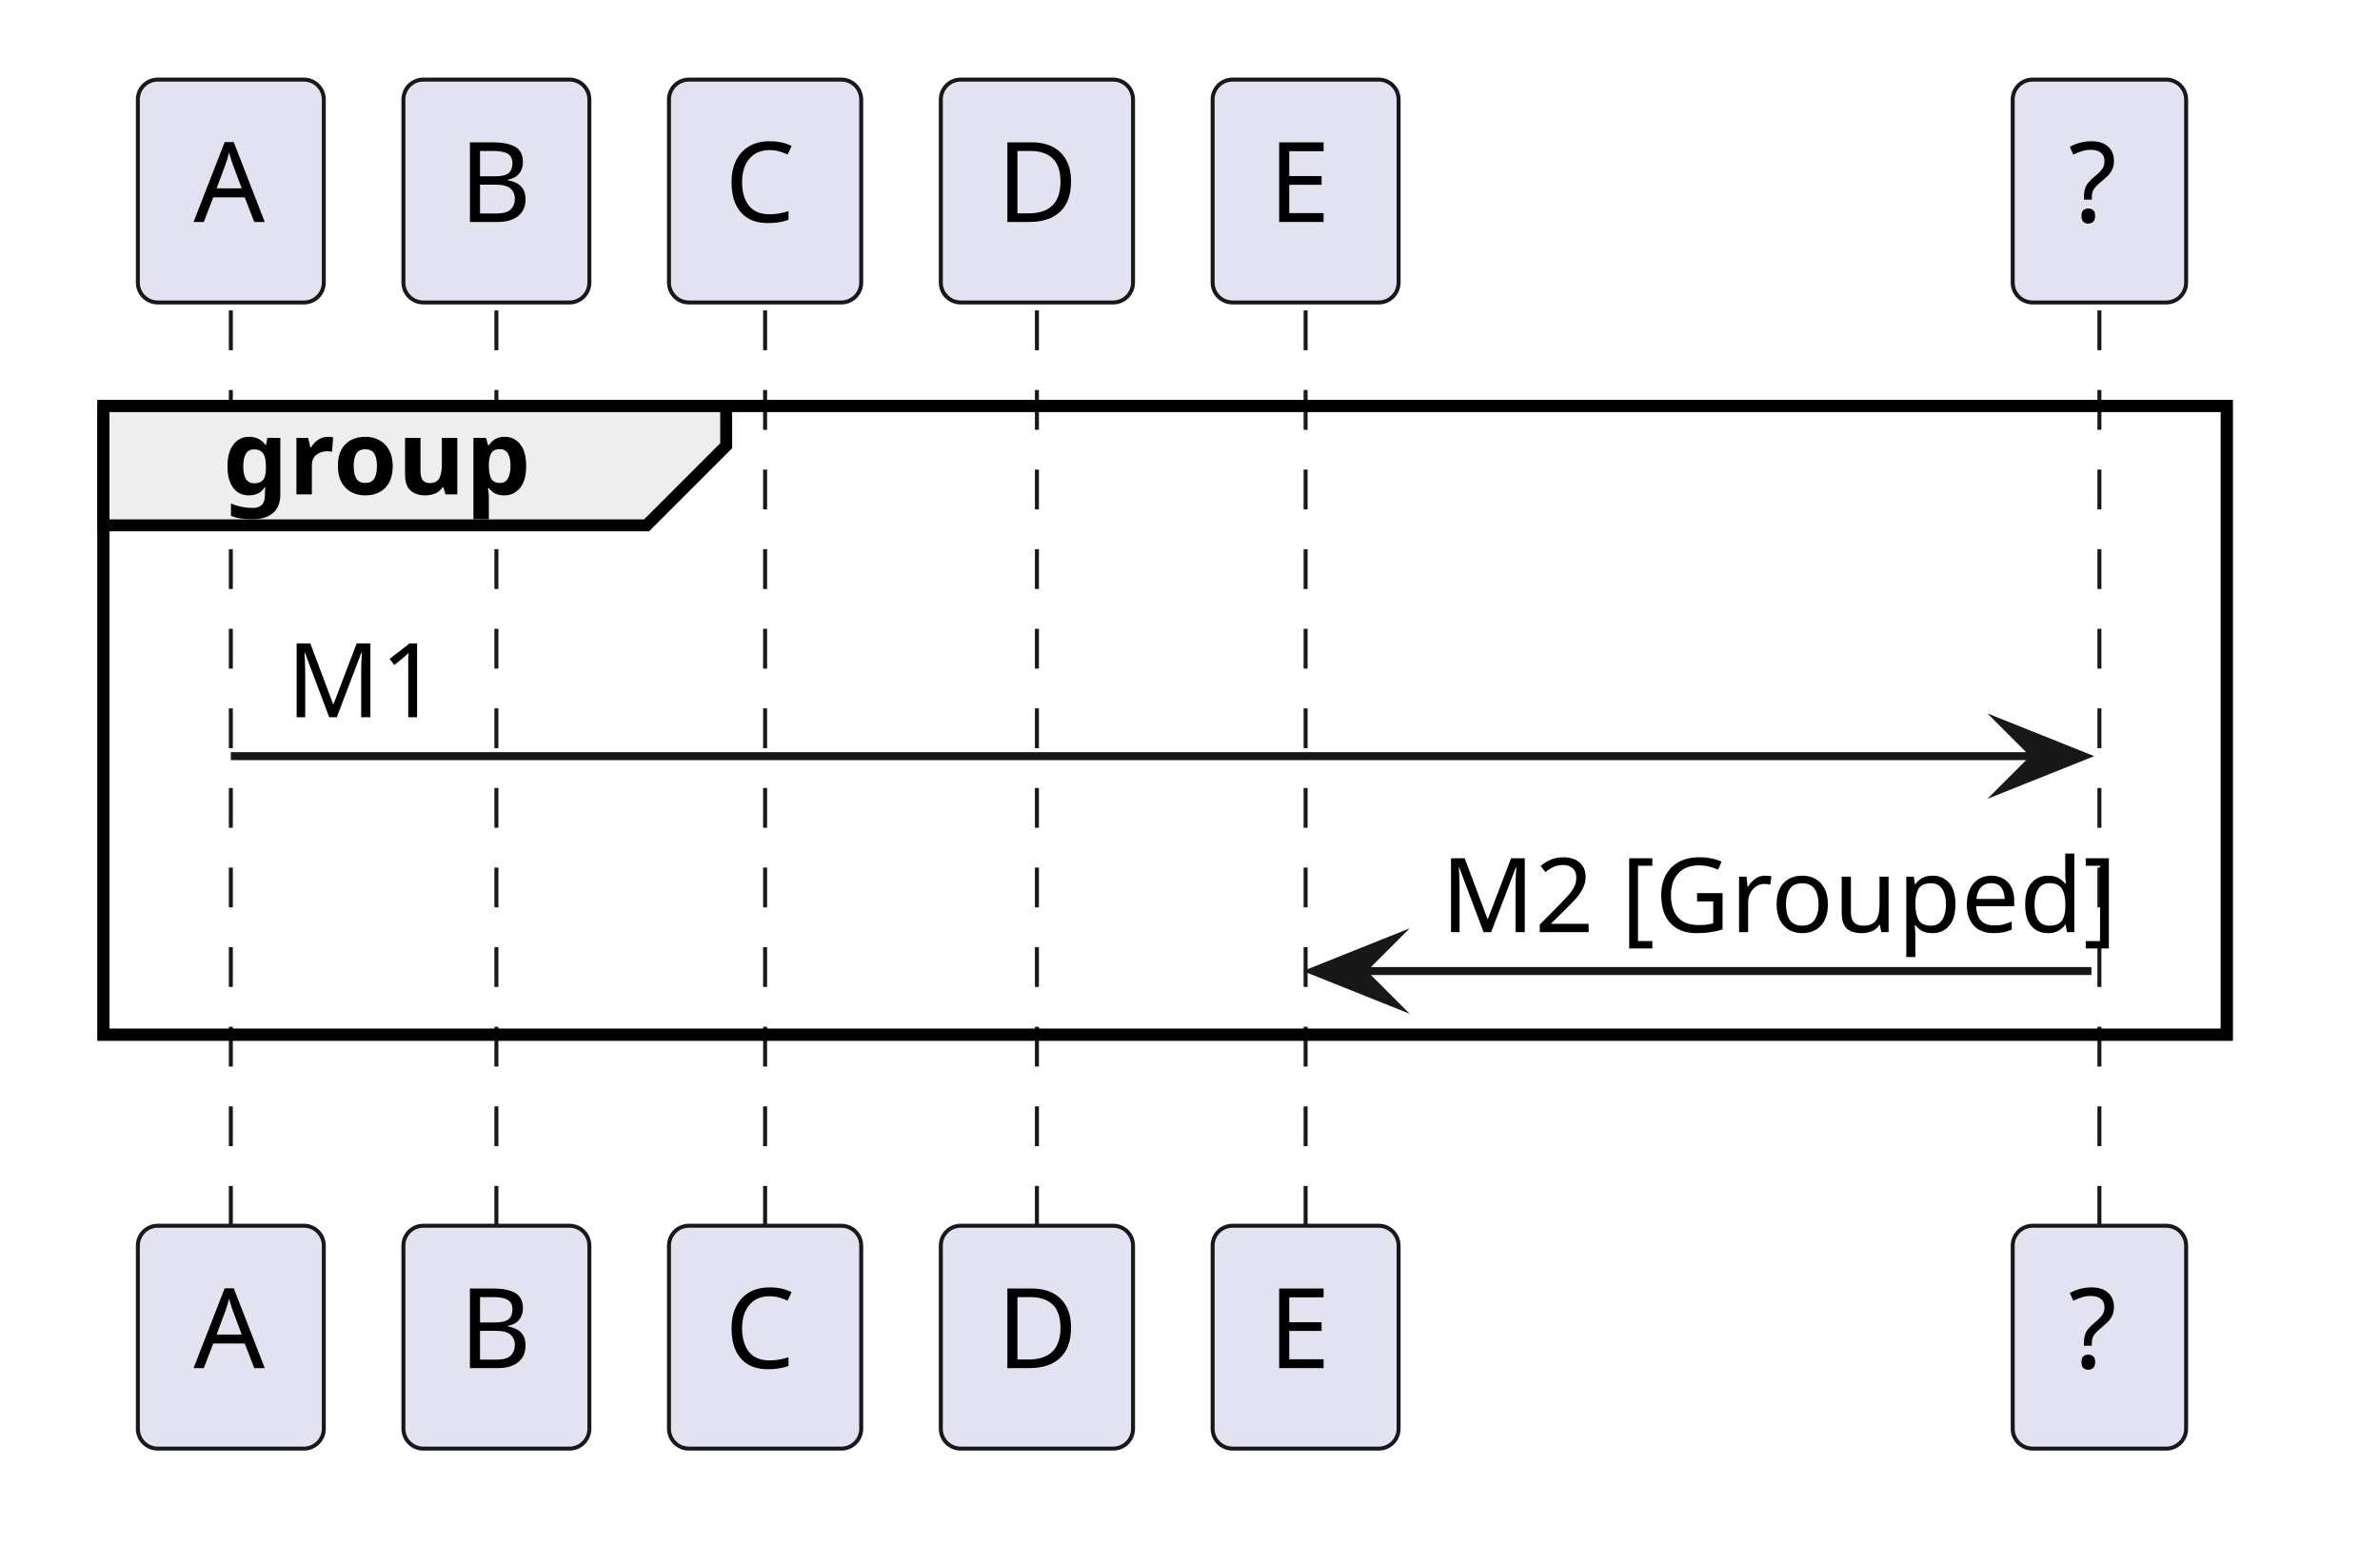
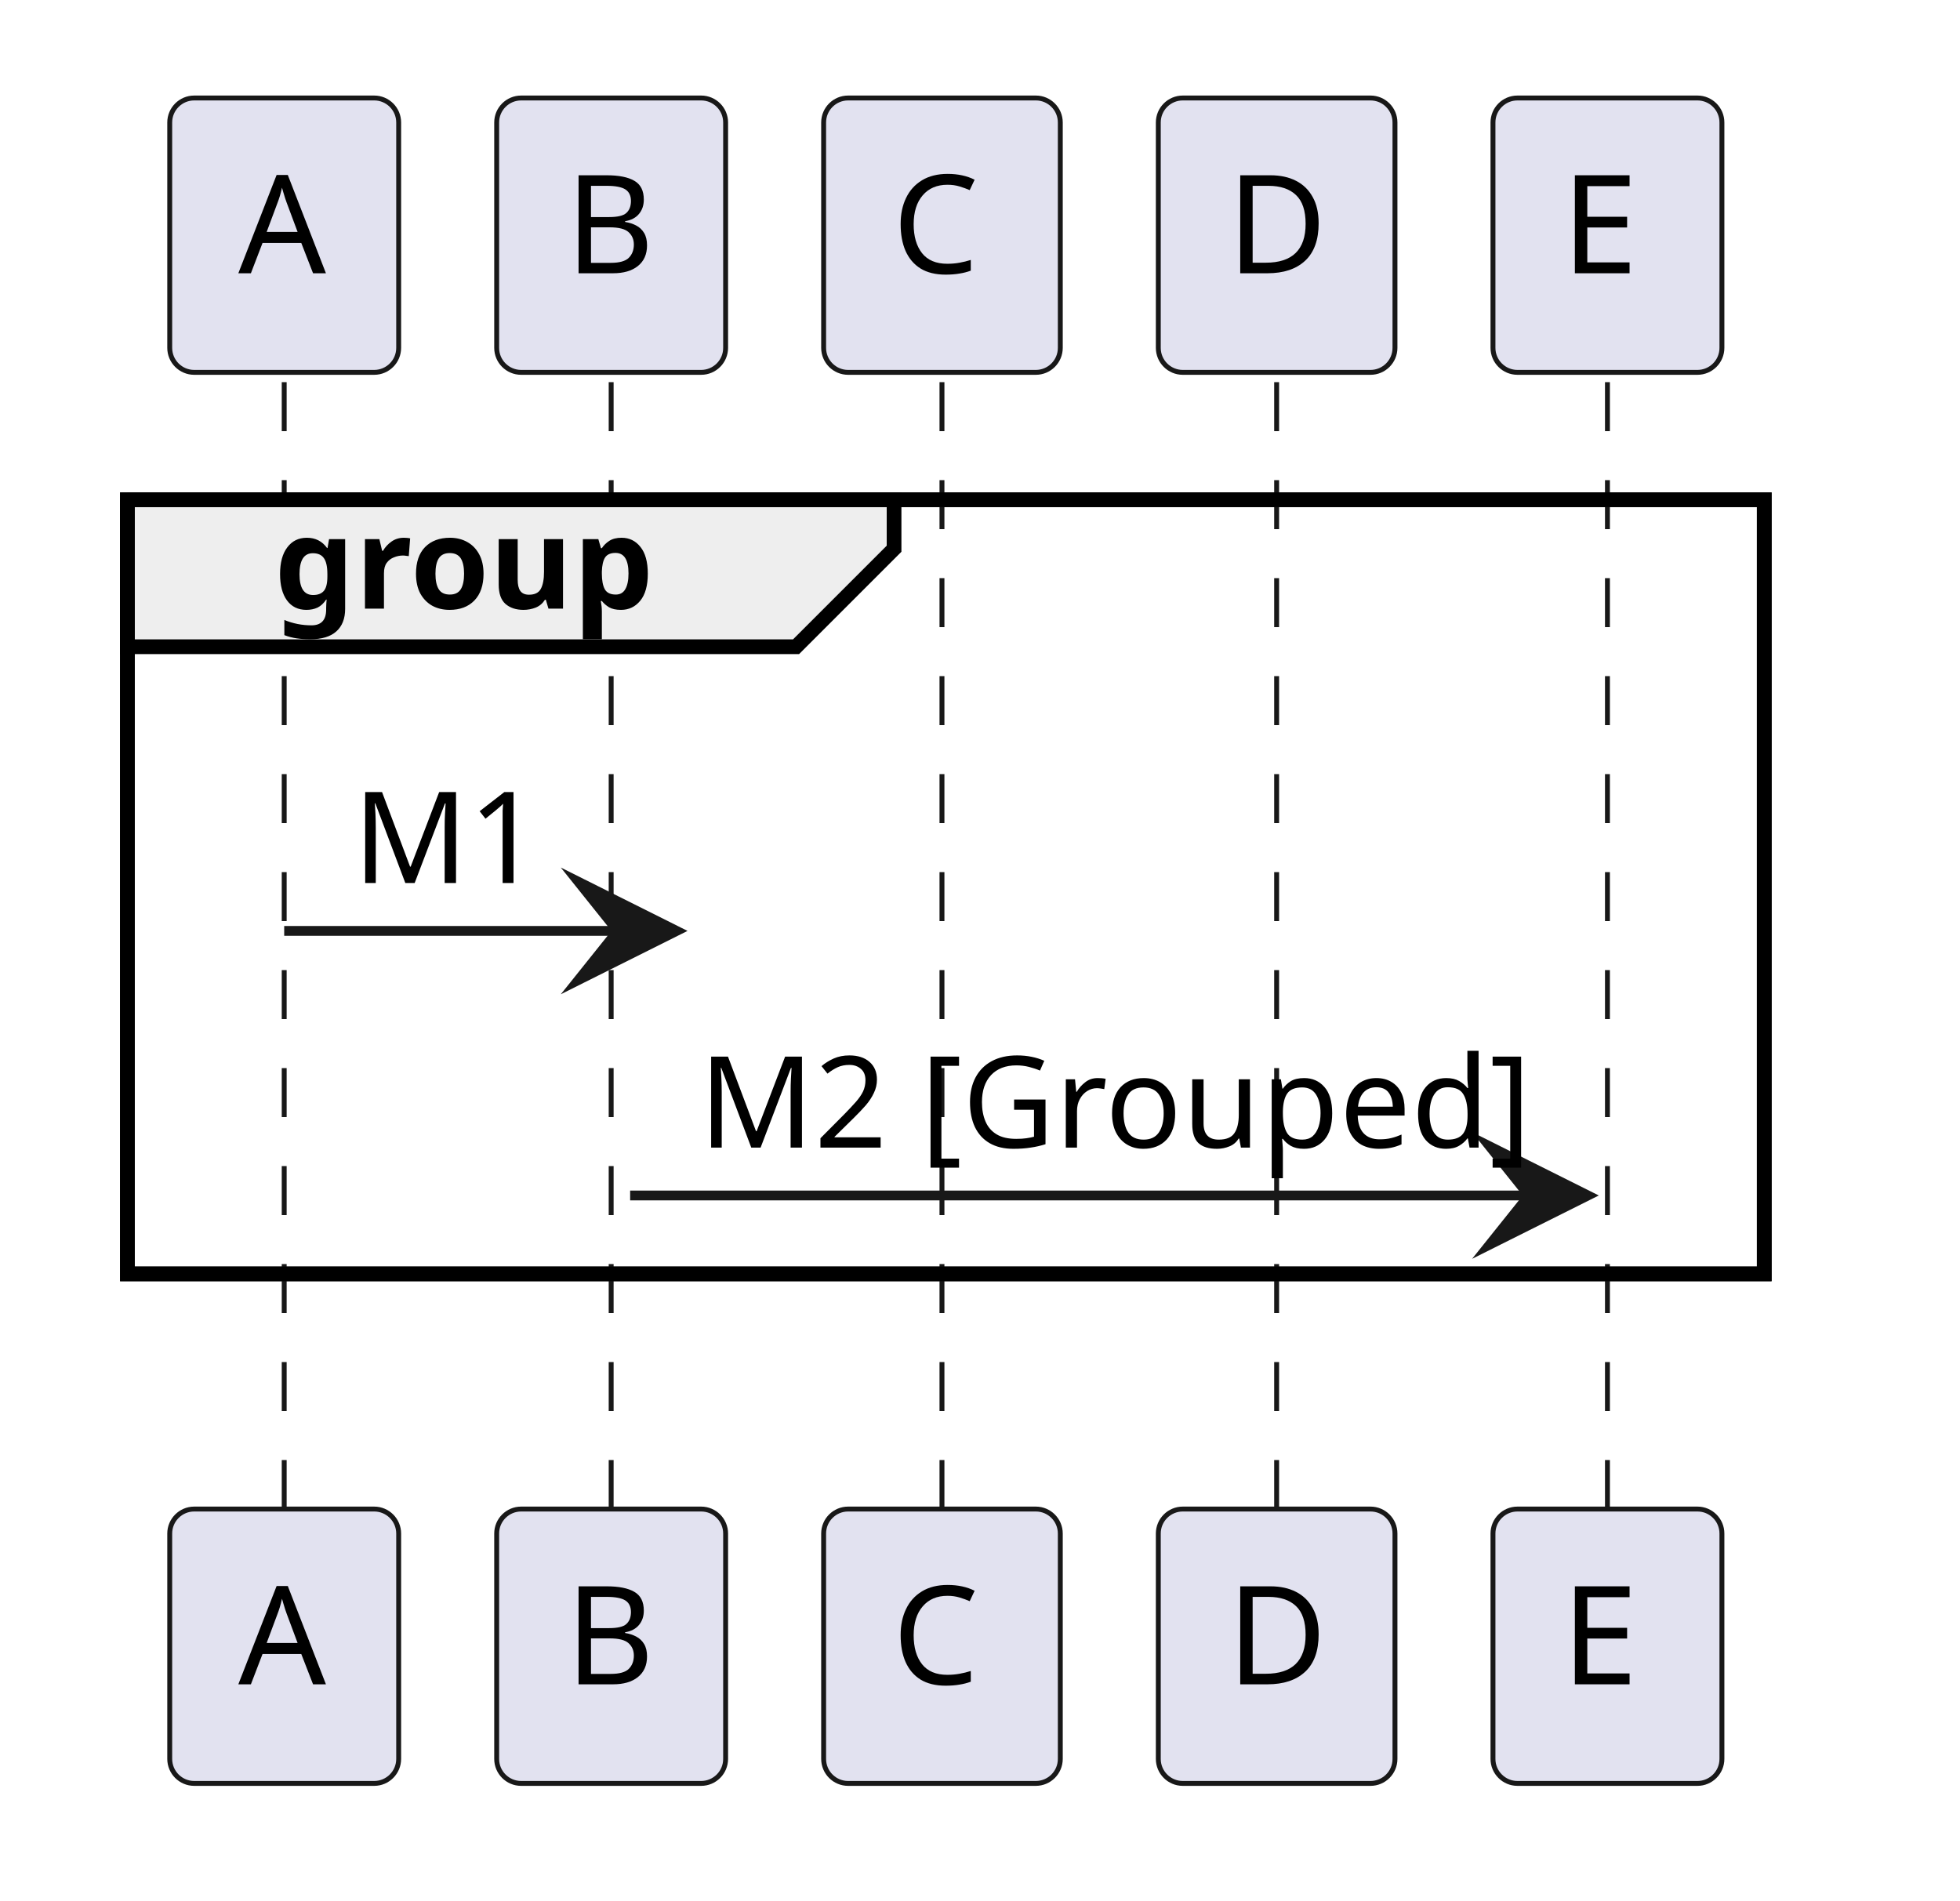
- <svg xmlns="http://www.w3.org/2000/svg" version="1.1" data-diagram-type="SEQUENCE" style="width:299px;height:194px;background:#FFFFFF;" width="299px" height="194px" viewBox="0 0 299 194" zoomAndPan="magnify" preserveAspectRatio="none" contentStyleType="text/css">
+ <svg xmlns="http://www.w3.org/2000/svg" version="1.1" data-diagram-type="SEQUENCE" style="width:200px;height:194px;background:#FFFFFF;" width="200px" height="194px" viewBox="0 0 200 194" zoomAndPan="magnify" preserveAspectRatio="none" contentStyleType="text/css">
  <defs />
  <g font-family="sans-serif" lengthAdjust="spacing">
-     <rect x="13" y="51" width="266.75" height="79" fill="none" style="stroke:#000;stroke-width:1.5;" />
+     <rect x="13" y="51" width="167.025" height="79" fill="none" style="stroke:#000;stroke-width:1.5;" />
    <g>
      <rect x="25.5" y="39" width="8" height="115" fill="#000" fill-opacity="0" />
      <line x1="29" y1="39" x2="29" y2="154" style="stroke:#181818;stroke-width:0.5;stroke-dasharray:5,5;" />
    </g>
    <g>
      <rect x="58.863" y="39" width="8" height="115" fill="#000" fill-opacity="0" />
      <line x1="62.363" y1="39" x2="62.363" y2="154" style="stroke:#181818;stroke-width:0.5;stroke-dasharray:5,5;" />
    </g>
    <g>
      <rect x="92.619" y="39" width="8" height="115" fill="#000" fill-opacity="0" />
      <line x1="96.119" y1="39" x2="96.119" y2="154" style="stroke:#181818;stroke-width:0.5;stroke-dasharray:5,5;" />
    </g>
    <g>
      <rect x="126.769" y="39" width="8" height="115" fill="#000" fill-opacity="0" />
      <line x1="130.269" y1="39" x2="130.269" y2="154" style="stroke:#181818;stroke-width:0.5;stroke-dasharray:5,5;" />
    </g>
    <g>
      <rect x="160.525" y="39" width="8" height="115" fill="#000" fill-opacity="0" />
      <line x1="164.025" y1="39" x2="164.025" y2="154" style="stroke:#181818;stroke-width:0.5;stroke-dasharray:5,5;" />
    </g>
-     <g>
-       <rect x="260.25" y="39" width="8" height="115" fill="#000" fill-opacity="0" />
-       <line x1="263.75" y1="39" x2="263.75" y2="154" style="stroke:#181818;stroke-width:0.5;stroke-dasharray:5,5;" />
-     </g>
    <rect x="17.319" y="10" width="23.362" height="28" fill="#E2E2F0" rx="2.5" ry="2.5" style="stroke:#181818;stroke-width:0.5;" />
    <text x="24.319" y="27.889" fill="#000" font-size="14">A</text>
    <rect x="50.681" y="10" width="23.362" height="28" fill="#E2E2F0" rx="2.5" ry="2.5" style="stroke:#181818;stroke-width:0.5;" />
    <text x="57.681" y="27.889" fill="#000" font-size="14">B</text>
    <rect x="84.044" y="10" width="24.15" height="28" fill="#E2E2F0" rx="2.5" ry="2.5" style="stroke:#181818;stroke-width:0.5;" />
    <text x="91.044" y="27.889" fill="#000" font-size="14">C</text>
    <rect x="118.194" y="10" width="24.15" height="28" fill="#E2E2F0" rx="2.5" ry="2.5" style="stroke:#181818;stroke-width:0.5;" />
    <text x="125.194" y="27.889" fill="#000" font-size="14">D</text>
    <rect x="152.344" y="10" width="23.362" height="28" fill="#E2E2F0" rx="2.5" ry="2.5" style="stroke:#181818;stroke-width:0.5;" />
    <text x="159.344" y="27.889" fill="#000" font-size="14">E</text>
-     <rect x="252.856" y="10" width="21.788" height="28" fill="#E2E2F0" rx="2.5" ry="2.5" style="stroke:#181818;stroke-width:0.5;" />
-     <text x="259.856" y="27.889" fill="#000" font-size="14">?</text>
    <rect x="17.319" y="154" width="23.362" height="28" fill="#E2E2F0" rx="2.5" ry="2.5" style="stroke:#181818;stroke-width:0.5;" />
    <text x="24.319" y="171.889" fill="#000" font-size="14">A</text>
    <rect x="50.681" y="154" width="23.362" height="28" fill="#E2E2F0" rx="2.5" ry="2.5" style="stroke:#181818;stroke-width:0.5;" />
    <text x="57.681" y="171.889" fill="#000" font-size="14">B</text>
    <rect x="84.044" y="154" width="24.15" height="28" fill="#E2E2F0" rx="2.5" ry="2.5" style="stroke:#181818;stroke-width:0.5;" />
    <text x="91.044" y="171.889" fill="#000" font-size="14">C</text>
    <rect x="118.194" y="154" width="24.15" height="28" fill="#E2E2F0" rx="2.5" ry="2.5" style="stroke:#181818;stroke-width:0.5;" />
    <text x="125.194" y="171.889" fill="#000" font-size="14">D</text>
    <rect x="152.344" y="154" width="23.362" height="28" fill="#E2E2F0" rx="2.5" ry="2.5" style="stroke:#181818;stroke-width:0.5;" />
    <text x="159.344" y="171.889" fill="#000" font-size="14">E</text>
-     <rect x="252.856" y="154" width="21.788" height="28" fill="#E2E2F0" rx="2.5" ry="2.5" style="stroke:#181818;stroke-width:0.5;" />
-     <text x="259.856" y="171.889" fill="#000" font-size="14">?</text>
    <path d="M13,51 L91.231,51 L91.231,56 L81.231,66 L13,66 L13,51" fill="#EEE" style="stroke:#000;stroke-width:1.5;" />
-     <rect x="13" y="51" width="266.75" height="79" fill="none" style="stroke:#000;stroke-width:1.5;" />
+     <rect x="13" y="51" width="167.025" height="79" fill="none" style="stroke:#000;stroke-width:1.5;" />
    <text x="28" y="62.111" fill="#000" font-size="13" textLength="33.231" font-weight="700">group</text>
-     <polygon points="251.75,91,261.75,95,251.75,99,255.75,95" fill="#181818" style="stroke:#181818;stroke-width:1;stroke-linejoin:miter;stroke-miterlimit:10;" />
-     <line x1="29" y1="95" x2="257.75" y2="95" style="stroke:#181818;stroke-width:1;" />
+     <line x1="29" y1="95" x2="65.038" y2="95" style="stroke:#181818;stroke-width:1;" />
+     <polygon points="59.037,90,69.038,95,59.037,100,63.037,95" fill="#181818" style="stroke:#181818;stroke-width:1;stroke-linejoin:miter;stroke-miterlimit:10;" />
    <text x="36" y="90.111" fill="#000" font-size="13" textLength="18.038">M1</text>
-     <polygon points="175.025,118,165.025,122,175.025,126,171.025,122" fill="#181818" style="stroke:#181818;stroke-width:1;stroke-linejoin:miter;stroke-miterlimit:10;" />
-     <line x1="169.025" y1="122" x2="262.75" y2="122" style="stroke:#181818;stroke-width:1;" />
-     <text x="181.025" y="117.111" fill="#000" font-size="13" textLength="75.725">M2 [Grouped]</text>
+     <line x1="64.3" y1="122" x2="158.025" y2="122" style="stroke:#181818;stroke-width:1;" />
+     <polygon points="152.025,117,162.025,122,152.025,127,156.025,122" fill="#181818" style="stroke:#181818;stroke-width:1;stroke-linejoin:miter;stroke-miterlimit:10;" />
+     <text x="71.3" y="117.111" fill="#000" font-size="13" textLength="75.725">M2 [Grouped]</text>
  </g>
</svg>
